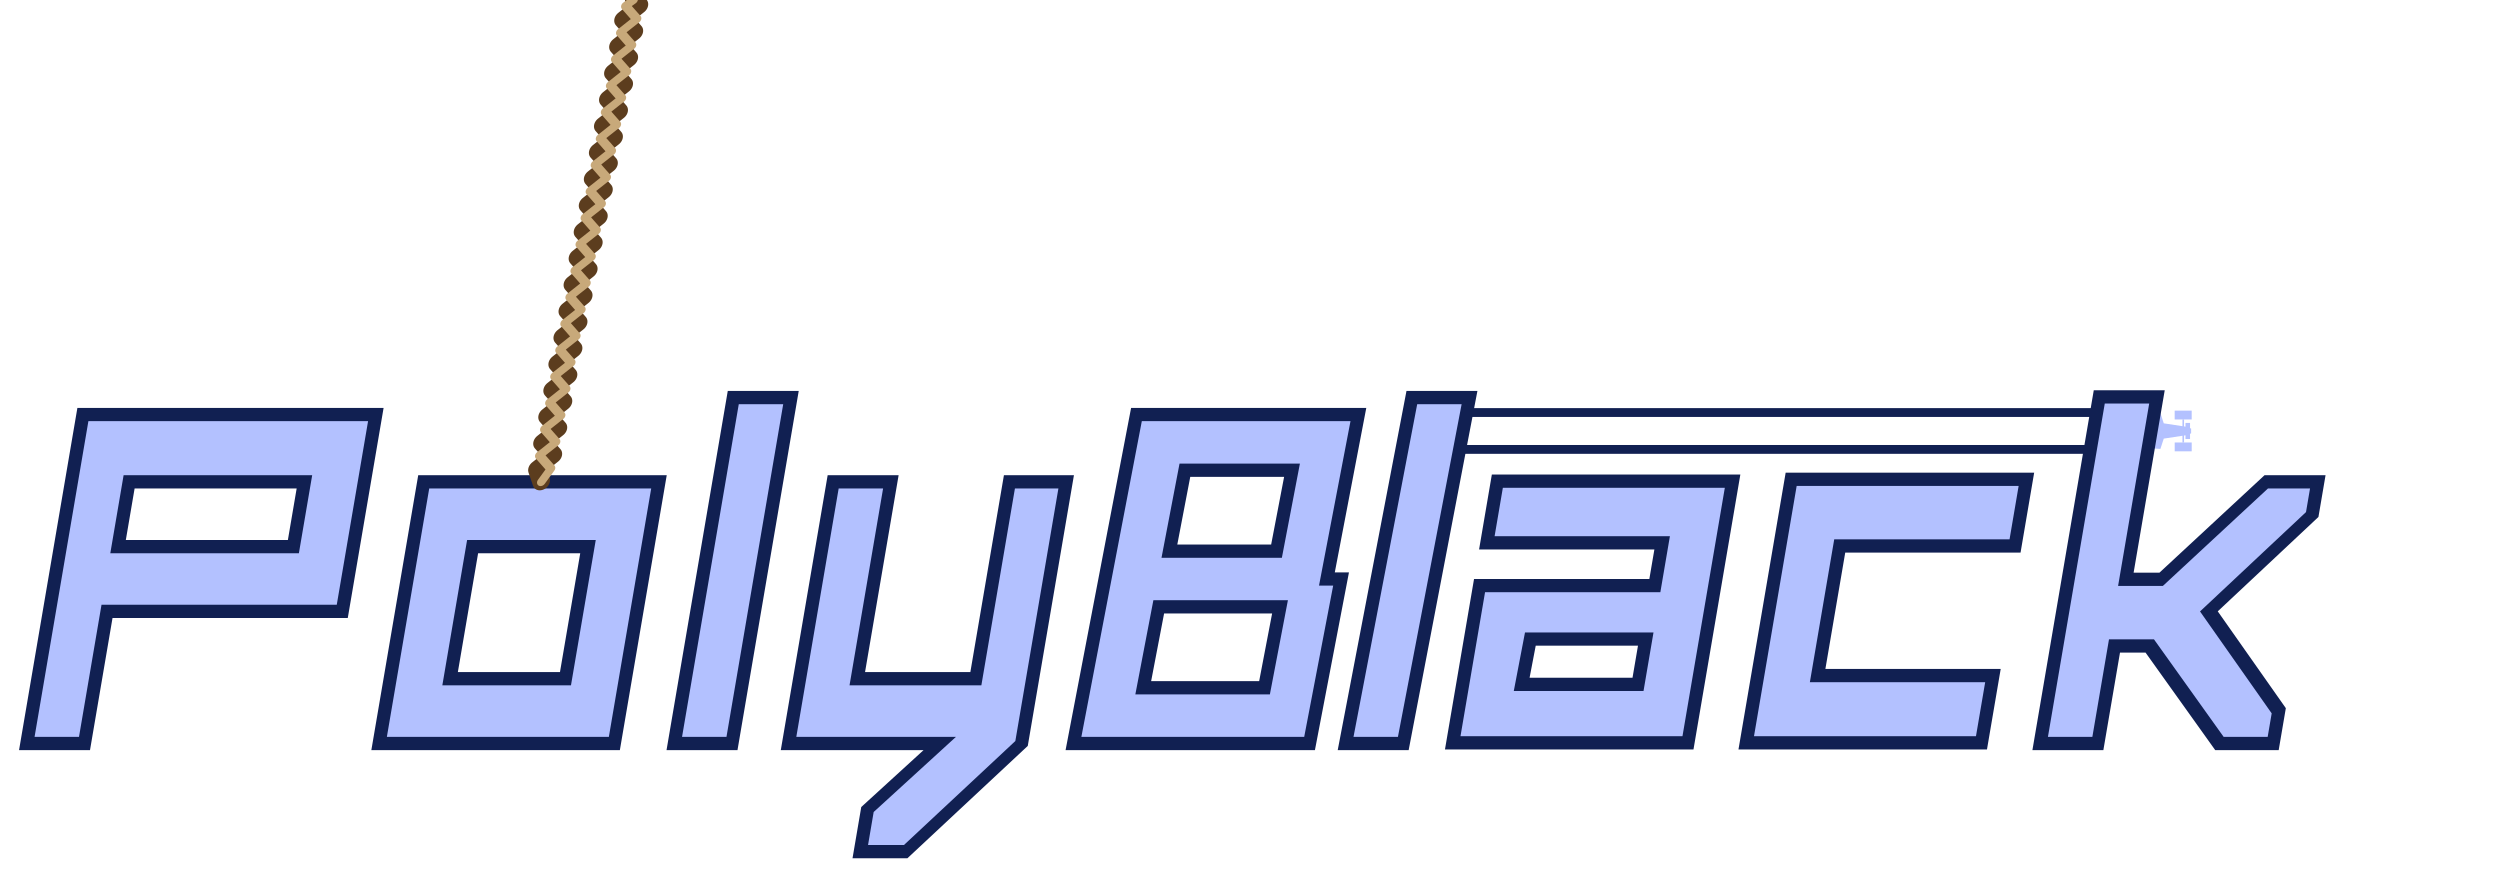
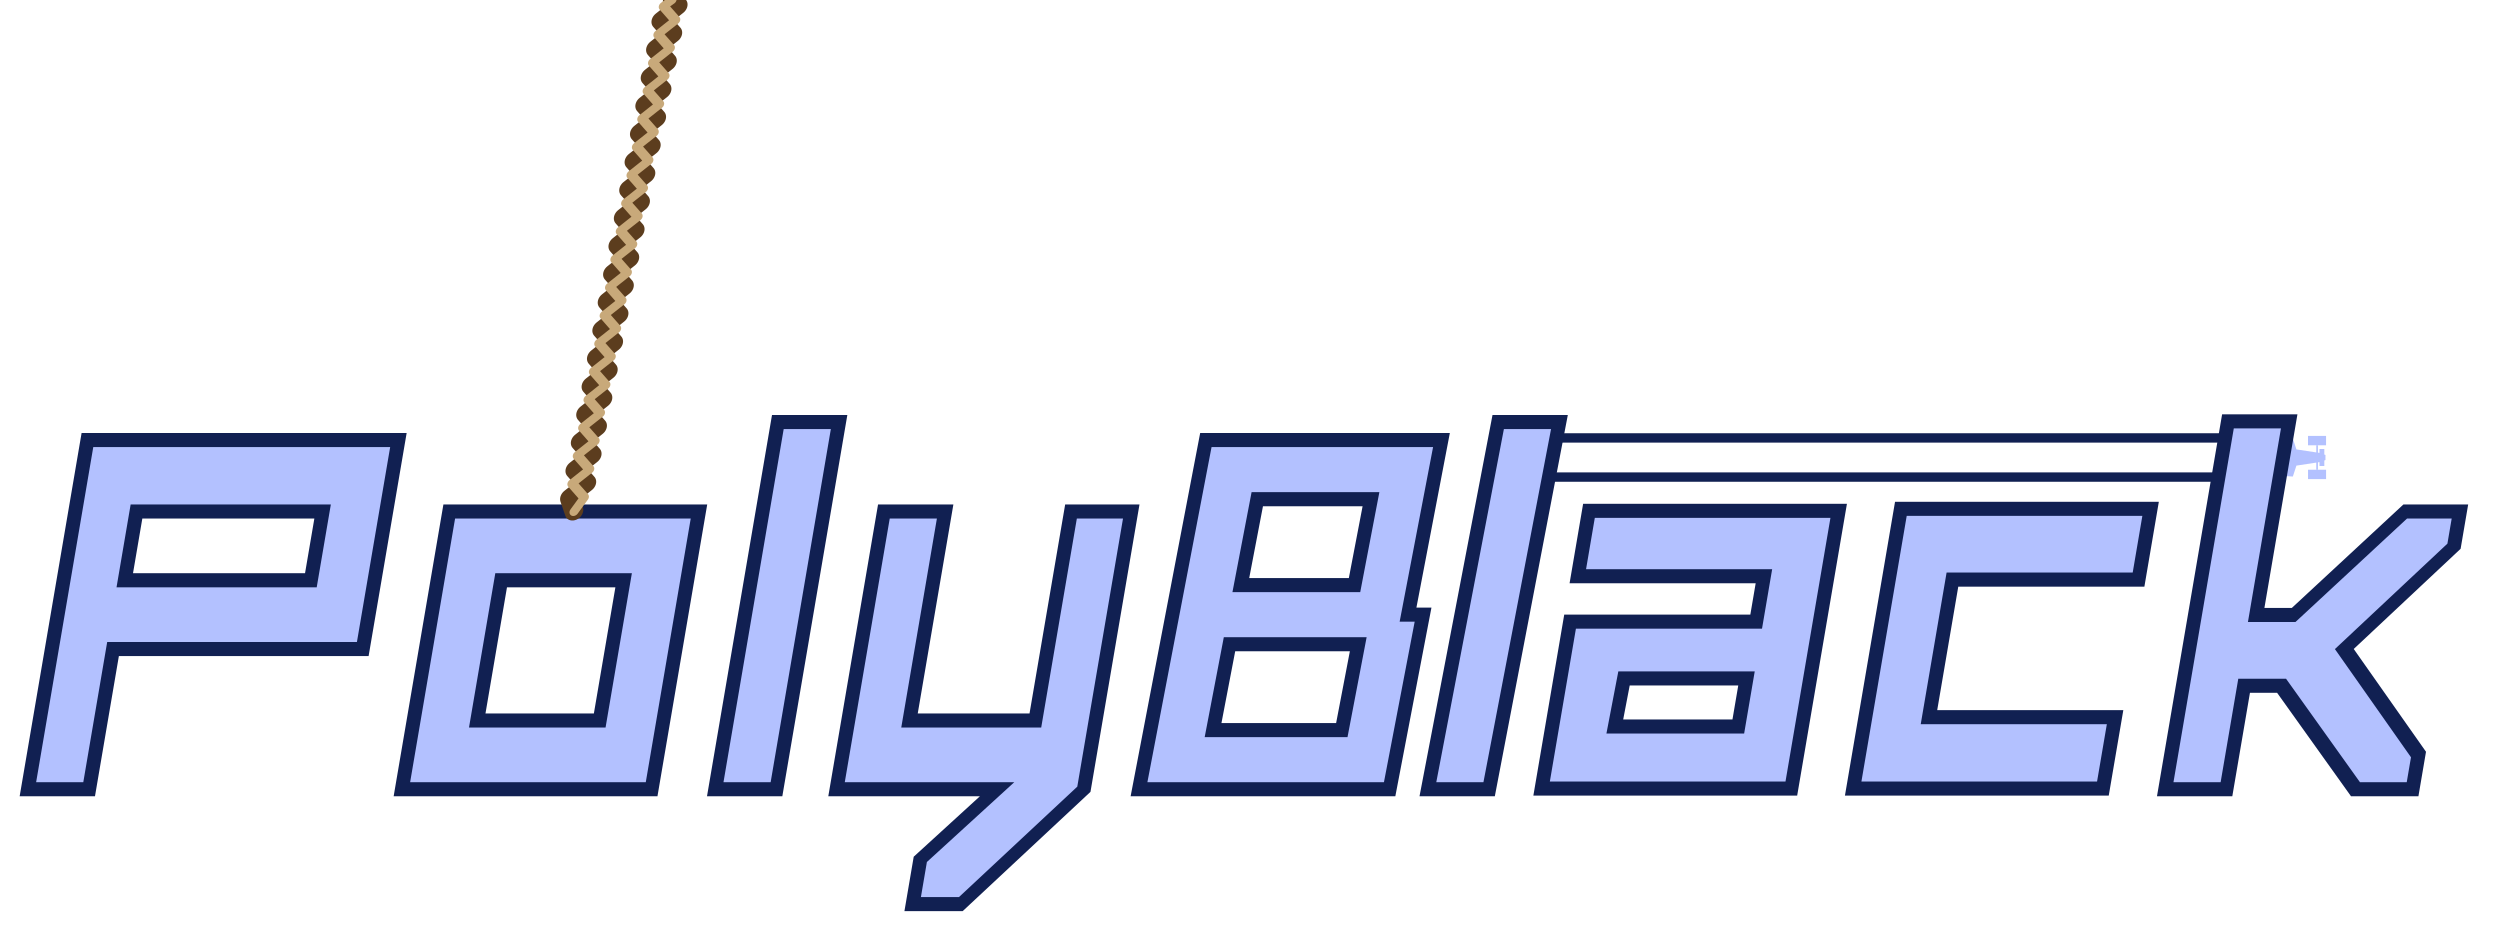
- <svg xmlns="http://www.w3.org/2000/svg" width="1000" height="351" viewBox="0 0 264.583 92.917" version="1.1" id="svg5" xml:space="preserve">
+ <svg xmlns="http://www.w3.org/2000/svg" width="942" height="351" viewBox="0 0 249.343 92.917" version="1.1" id="svg5" xml:space="preserve">
  <defs id="defs2" />
  <g id="layer1">
    <g aria-label="PolyBlack" id="text382" style="font-size:59.213px;font-family:Impact;-inkscape-font-specification:Impact;fill:#28346a;stroke:#212b58;stroke-width:1.323">
      <g id="g5117">
        <g id="g5128" transform="matrix(1,0,-0.1914652,1,7.83031,40)">
          <rect style="fill:#112052;fill-opacity:1;stroke:none;stroke-width:0.371;stroke-dasharray:none;stroke-opacity:1" width="72.351" height="0.952" x="143.269" y="3.273" transform="matrix(1,0,0.1880493,0.9821596,0,0)" />
          <rect style="fill:#112052;fill-opacity:1;stroke:none;stroke-width:0.372;stroke-dasharray:none;stroke-opacity:1" width="72.939" height="0.952" x="142.615" y="7.249" transform="matrix(1,0,0.1880493,0.9821596,0,0)" />
          <g id="g872" transform="matrix(0.07480357,0,0.01424868,0.07441914,212.3713,-1.984747)" style="fill:#b3c1ff;fill-opacity:1">
            <rect y="122.351" x="24.19" height="12.568" width="24.072" style="opacity:1;fill:#b3c1ff;fill-opacity:1;stroke:none;stroke-width:10;stroke-linecap:square;stroke-linejoin:bevel;stroke-miterlimit:4;stroke-dasharray:none;stroke-opacity:1;paint-order:stroke fill markers" />
            <rect y="118.765" x="128.671" height="12.568" width="24.072" style="opacity:1;fill:#b3c1ff;fill-opacity:1;stroke:none;stroke-width:10;stroke-linecap:square;stroke-linejoin:bevel;stroke-miterlimit:4;stroke-dasharray:none;stroke-opacity:1;paint-order:stroke fill markers" />
            <path d="m 20.939,104.171 h -2.297 v 2.408 h 2.305 v 6.765 h 5.22 v 7.365 h 6.469 v -7.276 h 2.303 v 8.977 h 2.386 v -8.989 h 10.371 l 11.221,11.623 49.515,2.835 4.748,-14.623 26.468,-4.047 v 9.689 h 2.238 v -10.023 l 2.051,-0.309 v 5.233 h 6.451 v -7.438 l 1.528,-0.551 2.3e-4,-6.842 -1.528,-0.551 v -7.438 h -6.451 v 5.233 l -2.051,-0.309 V 85.881 h -2.238 v 9.689 l -26.468,-4.047 -4.748,-14.623 -49.515,2.835 -11.221,11.623 H 37.325 v -8.989 h -2.386 v 8.977 H 32.636 V 84.07 H 26.168 v 7.365 h -5.22 v 6.765 h -2.305 v 2.408 h 2.297 z" style="fill:#b3c1ff;fill-opacity:1;stroke:none;stroke-width:0.265px;stroke-linecap:butt;stroke-linejoin:miter;stroke-opacity:1" />
            <rect transform="scale(1,-1)" y="-82.428" x="24.155" height="12.568" width="24.072" style="opacity:1;fill:#b3c1ff;fill-opacity:1;stroke:none;stroke-width:10;stroke-linecap:square;stroke-linejoin:bevel;stroke-miterlimit:4;stroke-dasharray:none;stroke-opacity:1;paint-order:stroke fill markers" />
            <rect transform="scale(1,-1)" y="-86.015" x="128.636" height="12.568" width="24.072" style="opacity:1;fill:#b3c1ff;fill-opacity:1;stroke:none;stroke-width:10;stroke-linecap:square;stroke-linejoin:bevel;stroke-miterlimit:4;stroke-dasharray:none;stroke-opacity:1;paint-order:stroke fill markers" />
          </g>
          <path id="path4993" style="font-family:'FORCED SQUARE';-inkscape-font-specification:'FORCED SQUARE';fill:#b3c1ff;fill-opacity:1;fill-rule:evenodd;stroke:#112052;stroke-width:1.404;stroke-dasharray:none;stroke-opacity:1" d="                M 1.624,3.894 2.354,38.725 H 8.463 L 8.169,24.739 H 33.079 L 32.643,3.894 Z                M 7.882,11.02 H 26.446 L 26.59,17.88 H 8.026 Z                M 70.147,2.096 L 70.915,38.725 H 77.024 L 76.256,2.096 Z                M 39.078,11.02 L 39.659,38.725 H 64.569 L 63.988,11.02 Z                M 45.568,17.88 H 57.786 L 58.079,31.866 H 45.862 Z                M 82.433,11.02 L 83.014,38.725 H 99.027 L 92.708,45.718 L 92.802,50.18 H 97.606 L 107.686,38.725 107.106,11.02 H 101.097 L 101.534,31.866 H 88.979 L 88.542,11.02 Z                 M 113.184,3.894 H 136.684 V 21.309 H 138.184 V 38.725 H 113.184 Z                M 119.442,9.794 V 18.36 H 130.784 V 9.794 Z                M 119.442,24.259 V 32.825 H 132.284 V 24.259 Z                 M 142,2.096 V 38.725 H 148.108 V 2.096 Z                 M 152.749,10.953 L 152.886,17.479 H 171.449 L 171.544,22.008 H 152.981 L 153.329,38.658 H 178.239 L 177.658,10.953 Z                M 159.446,27.67 H 171.663 L 171.764,32.465 H 159.446 Z                 M 183.823,10.754 L 184.408,38.659 H 209.317 L 209.168,31.533 H 190.604 L 190.317,17.813 H 208.881 L 208.732,10.754 Z                 M 214.777,2.029 L 215.546,38.725 H 221.655 L 221.439,28.402 H 225.175 L 234.525,38.725 H 240.219 L 240.146,35.261 L 230.733,24.739 L 239.711,14.483 L 239.638,11.02 H 234.182 L 225.027,21.342 H 221.29 L 220.886,2.029 Z              " />
          <path d="M 51.533,11.020 L 50.783,9.620 L 52.283,8.220 L 50.783,6.820 L 52.283,5.420 L 50.783,4.020 L 52.283,2.620 L 50.783,1.220 L 52.283,-0.180 L 50.783,-1.580 L 52.283,-2.980 L 50.783,-4.380 L 52.283,-5.780 L 50.783,-7.180 L 52.283,-8.580 L 50.783,-9.980 L 52.283,-11.380 L 50.783,-12.780 L 52.283,-14.180 L 50.783,-15.580 L 52.283,-16.980 L 50.783,-18.380 L 52.283,-19.780 L 50.783,-21.180 L 52.283,-22.580 L 50.783,-23.980 L 52.283,-25.380 L 50.783,-26.780 L 52.283,-28.180 L 50.783,-29.580 L 52.283,-30.980 L 50.783,-32.380 L 52.283,-33.780 L 50.783,-35.180 L 52.283,-36.580 L 50.783,-37.980 L 52.283,-39.380 L 51.533,-40.000" style="fill:none;stroke:#5c3d1e;stroke-width:1.8;stroke-linecap:round;stroke-linejoin:round;stroke-opacity:1" />
          <path d="M 51.533,11.020 L 52.283,9.620 L 50.783,8.220 L 52.283,6.820 L 50.783,5.420 L 52.283,4.020 L 50.783,2.620 L 52.283,1.220 L 50.783,-0.180 L 52.283,-1.580 L 50.783,-2.980 L 52.283,-4.380 L 50.783,-5.780 L 52.283,-7.180 L 50.783,-8.580 L 52.283,-9.980 L 50.783,-11.380 L 52.283,-12.780 L 50.783,-14.180 L 52.283,-15.580 L 50.783,-16.980 L 52.283,-18.380 L 50.783,-19.780 L 52.283,-21.180 L 50.783,-22.580 L 52.283,-23.980 L 50.783,-25.380 L 52.283,-26.780 L 50.783,-28.180 L 52.283,-29.580 L 50.783,-30.980 L 52.283,-32.380 L 50.783,-33.780 L 52.283,-35.180 L 50.783,-36.580 L 52.283,-37.980 L 50.783,-39.380 L 51.533,-40.000" style="fill:none;stroke:#c8a97a;stroke-width:0.9;stroke-linecap:round;stroke-linejoin:round;stroke-opacity:1" />
        </g>
      </g>
    </g>
  </g>
</svg>
